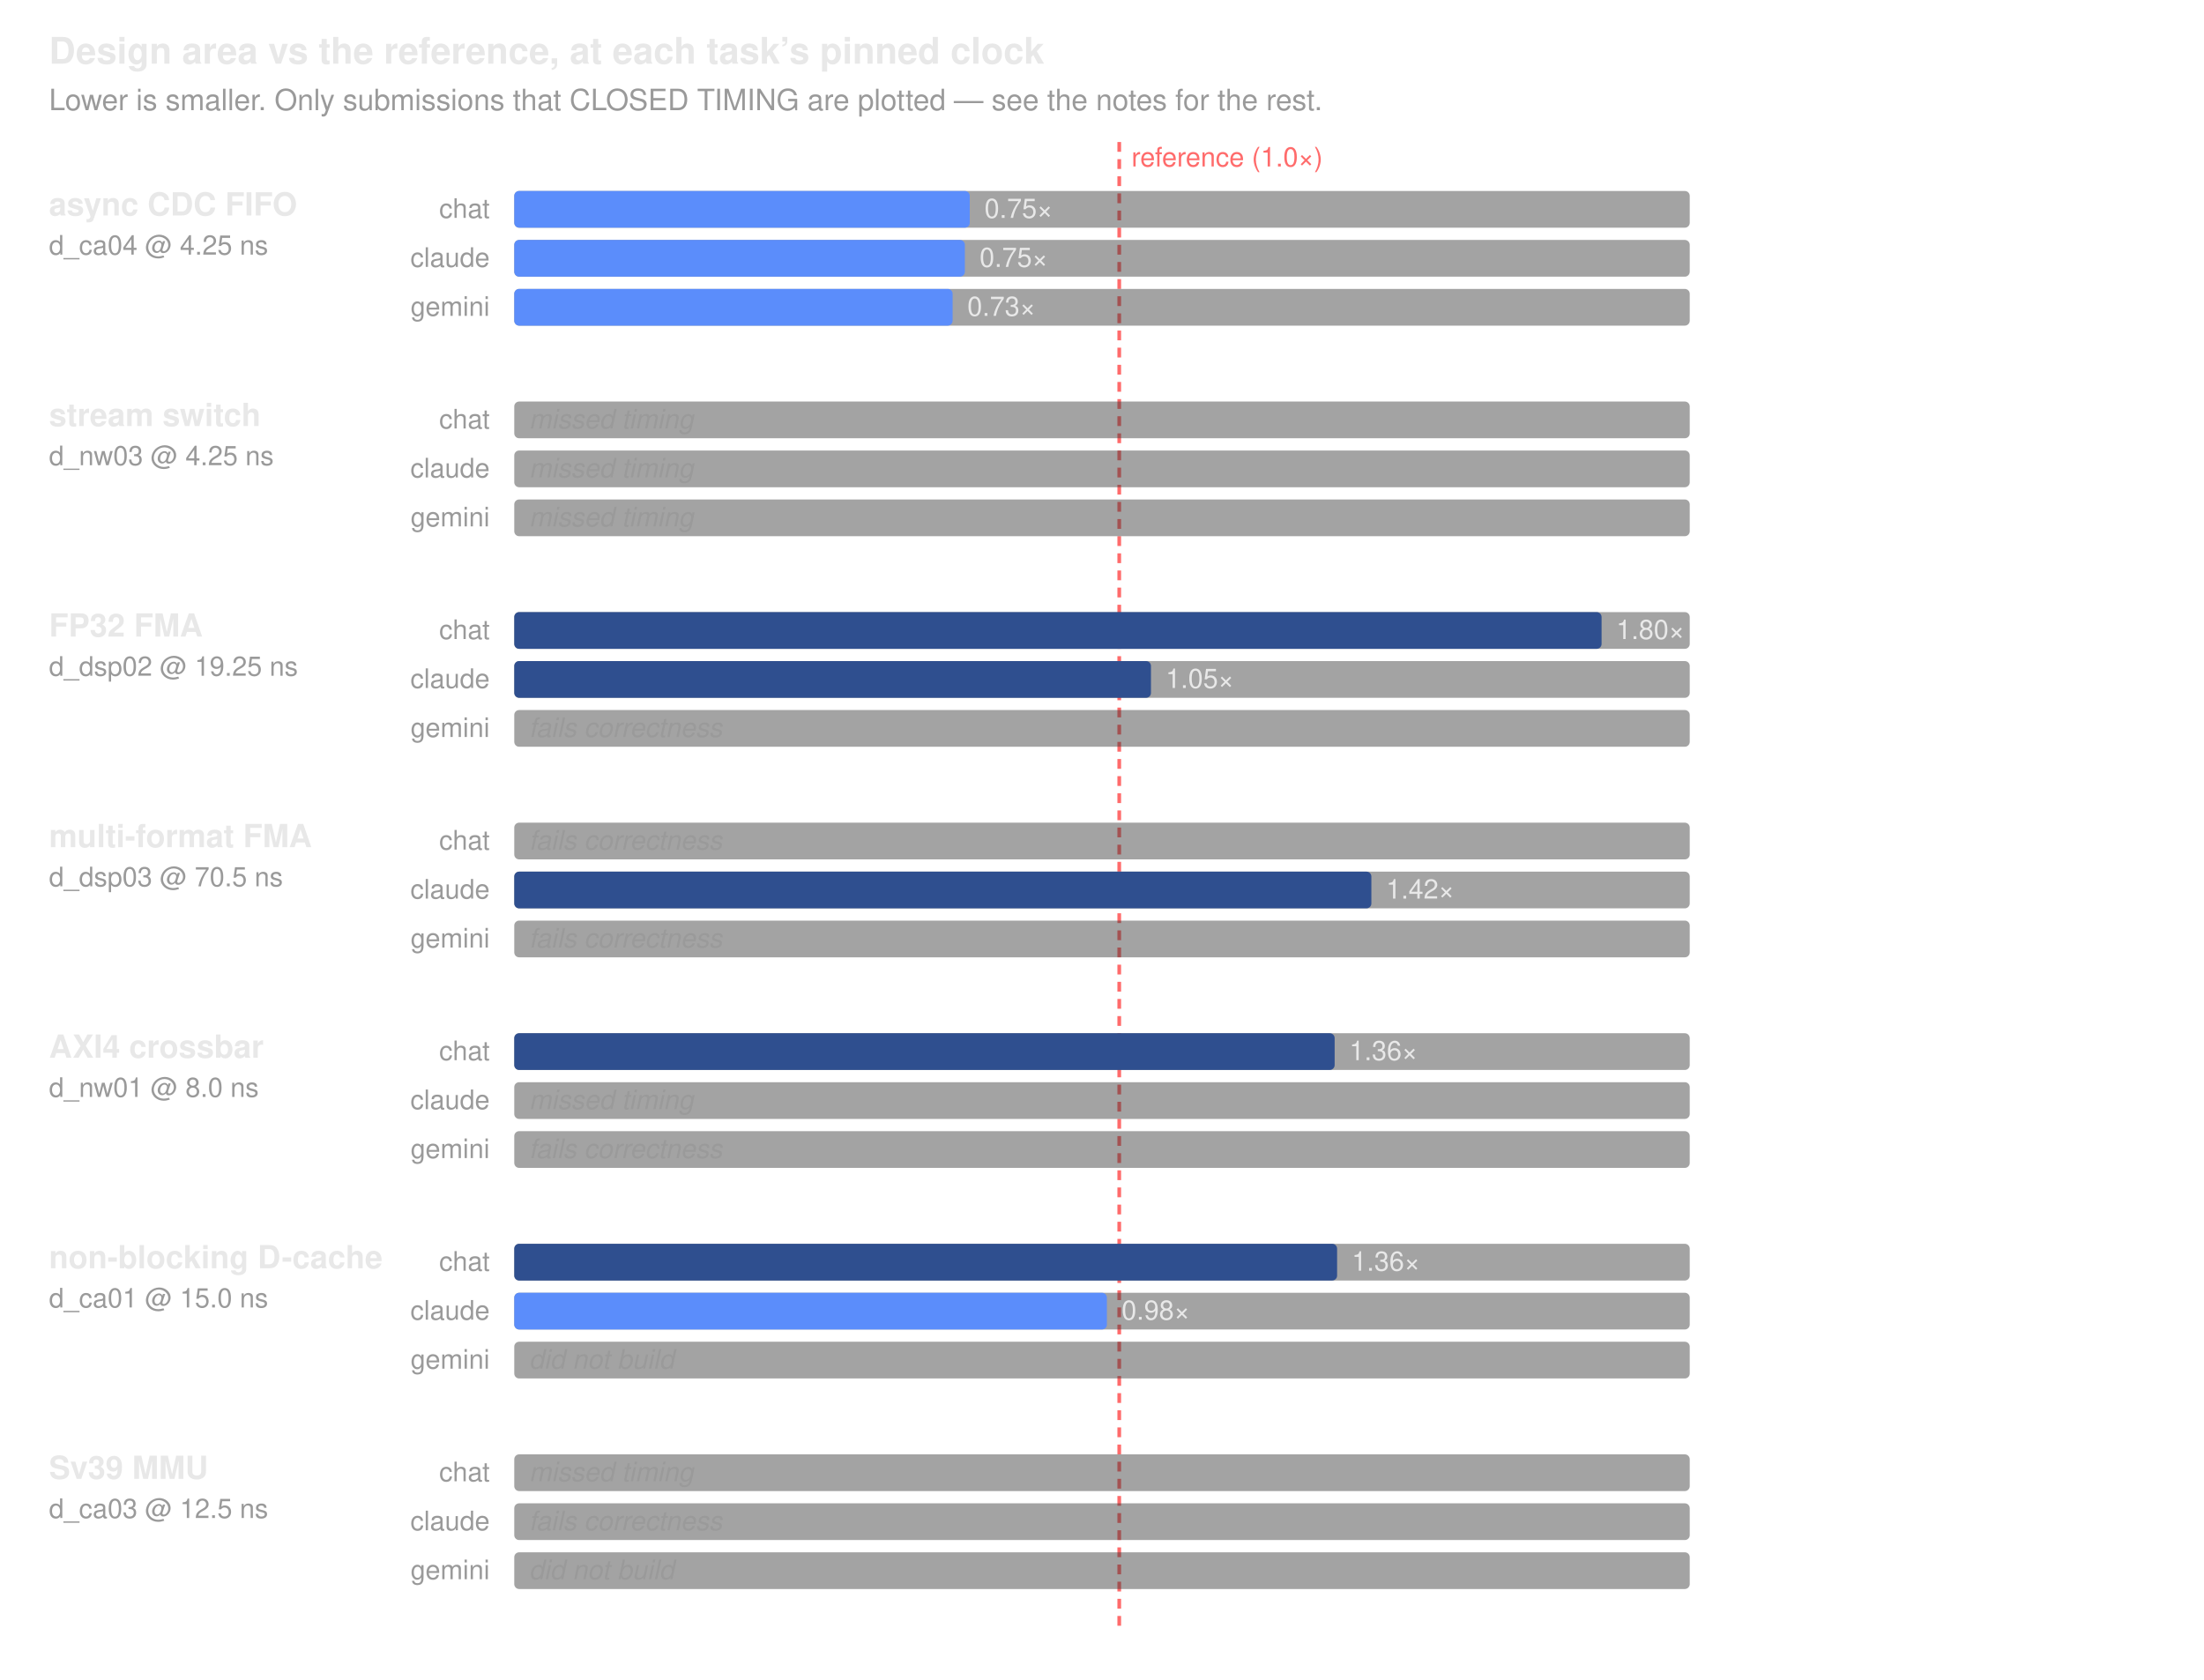
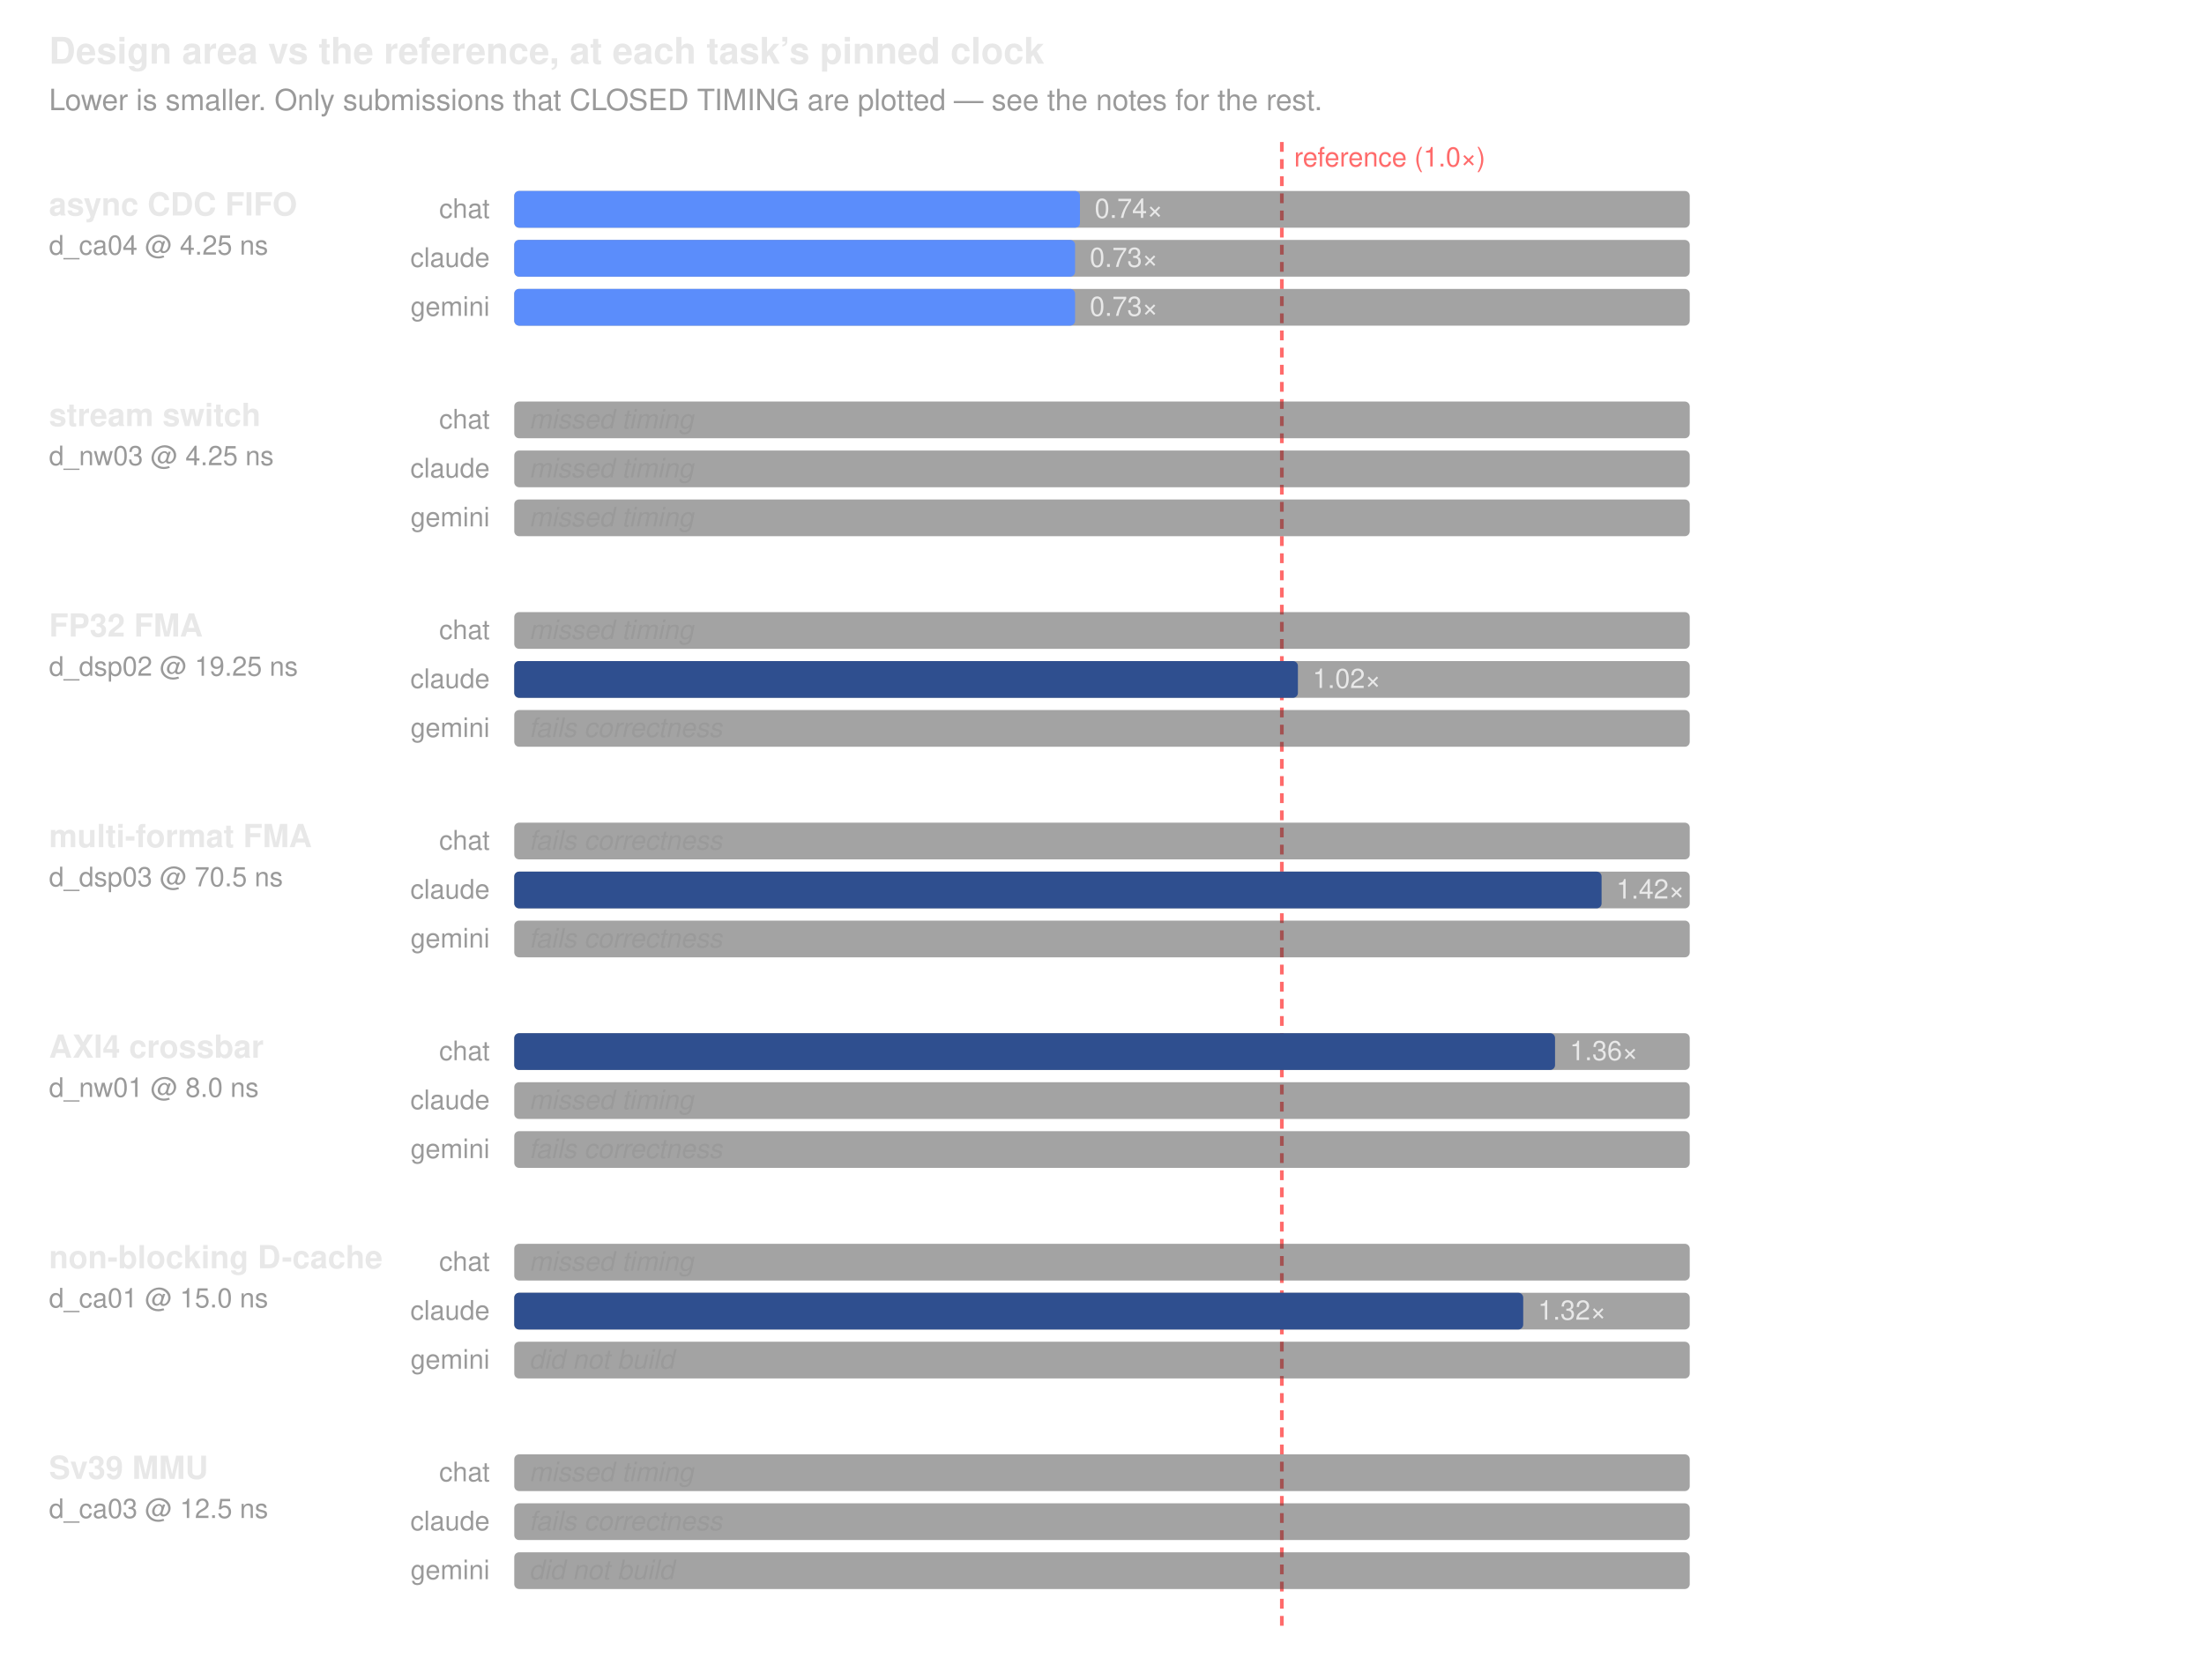
<svg xmlns="http://www.w3.org/2000/svg" viewBox="0 0 900 686" font-family="-apple-system,BlinkMacSystemFont,Segoe UI,Helvetica,Arial,sans-serif">
  <rect width="900" height="686" fill="none" />
  <text x="20" y="26" fill="#e8e8e8" font-size="15" font-weight="600">Design area vs the reference, at each task’s pinned clock</text>
  <text x="20" y="45" fill="#9a9a9a" font-size="12">Lower is smaller. Only submissions that CLOSED TIMING are plotted — see the notes for the rest.</text>
-   <line x1="457.041" y1="58" x2="457.041" y2="666" stroke="#ff6b6b" stroke-width="1.5" stroke-dasharray="4 3" />
-   <text x="462.041" y="68" fill="#ff6b6b" font-size="11">reference (1.0×)</text>
+   <line x1="523.439" y1="58" x2="523.439" y2="666" stroke="#ff6b6b" stroke-width="1.5" stroke-dasharray="4 3" />
+   <text x="528.439" y="68" fill="#ff6b6b" font-size="11">reference (1.0×)</text>
  <text x="20" y="88" fill="#e8e8e8" font-size="13" font-weight="600">async CDC FIFO</text>
  <text x="20" y="104" fill="#9a9a9a" font-size="11">d_ca04 @ 4.25 ns</text>
  <text x="200" y="89" fill="#9a9a9a" font-size="11" text-anchor="end">chat</text>
  <rect x="210" y="78" width="480" height="15" rx="2" fill="#333" opacity="0.45" />
-   <rect x="210" y="78" width="186" height="15" rx="2" fill="#5b8dfb" />
-   <text x="402" y="89" fill="#e8e8e8" font-size="11">0.75×</text>
+   <rect x="210" y="78" width="231" height="15" rx="2" fill="#5b8dfb" />
+   <text x="447" y="89" fill="#e8e8e8" font-size="11">0.74×</text>
  <text x="200" y="109" fill="#9a9a9a" font-size="11" text-anchor="end">claude</text>
  <rect x="210" y="98" width="480" height="15" rx="2" fill="#333" opacity="0.45" />
-   <rect x="210" y="98" width="184" height="15" rx="2" fill="#5b8dfb" />
-   <text x="400" y="109" fill="#e8e8e8" font-size="11">0.75×</text>
+   <rect x="210" y="98" width="229" height="15" rx="2" fill="#5b8dfb" />
+   <text x="445" y="109" fill="#e8e8e8" font-size="11">0.73×</text>
  <text x="200" y="129" fill="#9a9a9a" font-size="11" text-anchor="end">gemini</text>
  <rect x="210" y="118" width="480" height="15" rx="2" fill="#333" opacity="0.45" />
-   <rect x="210" y="118" width="179" height="15" rx="2" fill="#5b8dfb" />
-   <text x="395" y="129" fill="#e8e8e8" font-size="11">0.73×</text>
+   <rect x="210" y="118" width="229" height="15" rx="2" fill="#5b8dfb" />
+   <text x="445" y="129" fill="#e8e8e8" font-size="11">0.73×</text>
  <text x="20" y="174" fill="#e8e8e8" font-size="13" font-weight="600">stream switch</text>
  <text x="20" y="190" fill="#9a9a9a" font-size="11">d_nw03 @ 4.25 ns</text>
  <text x="200" y="175" fill="#9a9a9a" font-size="11" text-anchor="end">chat</text>
  <rect x="210" y="164" width="480" height="15" rx="2" fill="#333" opacity="0.45" />
  <text x="216" y="175" fill="#9a9a9a" font-size="11" font-style="italic">missed timing</text>
  <text x="200" y="195" fill="#9a9a9a" font-size="11" text-anchor="end">claude</text>
  <rect x="210" y="184" width="480" height="15" rx="2" fill="#333" opacity="0.45" />
  <text x="216" y="195" fill="#9a9a9a" font-size="11" font-style="italic">missed timing</text>
  <text x="200" y="215" fill="#9a9a9a" font-size="11" text-anchor="end">gemini</text>
  <rect x="210" y="204" width="480" height="15" rx="2" fill="#333" opacity="0.45" />
  <text x="216" y="215" fill="#9a9a9a" font-size="11" font-style="italic">missed timing</text>
  <text x="20" y="260" fill="#e8e8e8" font-size="13" font-weight="600">FP32 FMA</text>
  <text x="20" y="276" fill="#9a9a9a" font-size="11">d_dsp02 @ 19.25 ns</text>
  <text x="200" y="261" fill="#9a9a9a" font-size="11" text-anchor="end">chat</text>
  <rect x="210" y="250" width="480" height="15" rx="2" fill="#333" opacity="0.45" />
-   <rect x="210" y="250" width="444" height="15" rx="2" fill="#2f4f8f" />
-   <text x="660" y="261" fill="#e8e8e8" font-size="11">1.80×</text>
+   <text x="216" y="261" fill="#9a9a9a" font-size="11" font-style="italic">missed timing</text>
  <text x="200" y="281" fill="#9a9a9a" font-size="11" text-anchor="end">claude</text>
  <rect x="210" y="270" width="480" height="15" rx="2" fill="#333" opacity="0.45" />
-   <rect x="210" y="270" width="260" height="15" rx="2" fill="#2f4f8f" />
-   <text x="476" y="281" fill="#e8e8e8" font-size="11">1.05×</text>
+   <rect x="210" y="270" width="320" height="15" rx="2" fill="#2f4f8f" />
+   <text x="536" y="281" fill="#e8e8e8" font-size="11">1.02×</text>
  <text x="200" y="301" fill="#9a9a9a" font-size="11" text-anchor="end">gemini</text>
  <rect x="210" y="290" width="480" height="15" rx="2" fill="#333" opacity="0.45" />
  <text x="216" y="301" fill="#9a9a9a" font-size="11" font-style="italic">fails correctness</text>
  <text x="20" y="346" fill="#e8e8e8" font-size="13" font-weight="600">multi-format FMA</text>
  <text x="20" y="362" fill="#9a9a9a" font-size="11">d_dsp03 @ 70.5 ns</text>
  <text x="200" y="347" fill="#9a9a9a" font-size="11" text-anchor="end">chat</text>
  <rect x="210" y="336" width="480" height="15" rx="2" fill="#333" opacity="0.45" />
  <text x="216" y="347" fill="#9a9a9a" font-size="11" font-style="italic">fails correctness</text>
  <text x="200" y="367" fill="#9a9a9a" font-size="11" text-anchor="end">claude</text>
  <rect x="210" y="356" width="480" height="15" rx="2" fill="#333" opacity="0.45" />
-   <rect x="210" y="356" width="350" height="15" rx="2" fill="#2f4f8f" />
-   <text x="566" y="367" fill="#e8e8e8" font-size="11">1.42×</text>
+   <rect x="210" y="356" width="444" height="15" rx="2" fill="#2f4f8f" />
+   <text x="660" y="367" fill="#e8e8e8" font-size="11">1.42×</text>
  <text x="200" y="387" fill="#9a9a9a" font-size="11" text-anchor="end">gemini</text>
  <rect x="210" y="376" width="480" height="15" rx="2" fill="#333" opacity="0.45" />
  <text x="216" y="387" fill="#9a9a9a" font-size="11" font-style="italic">fails correctness</text>
  <text x="20" y="432" fill="#e8e8e8" font-size="13" font-weight="600">AXI4 crossbar</text>
  <text x="20" y="448" fill="#9a9a9a" font-size="11">d_nw01 @ 8.0 ns</text>
  <text x="200" y="433" fill="#9a9a9a" font-size="11" text-anchor="end">chat</text>
  <rect x="210" y="422" width="480" height="15" rx="2" fill="#333" opacity="0.45" />
-   <rect x="210" y="422" width="335" height="15" rx="2" fill="#2f4f8f" />
-   <text x="551" y="433" fill="#e8e8e8" font-size="11">1.36×</text>
+   <rect x="210" y="422" width="425" height="15" rx="2" fill="#2f4f8f" />
+   <text x="641" y="433" fill="#e8e8e8" font-size="11">1.36×</text>
  <text x="200" y="453" fill="#9a9a9a" font-size="11" text-anchor="end">claude</text>
  <rect x="210" y="442" width="480" height="15" rx="2" fill="#333" opacity="0.45" />
  <text x="216" y="453" fill="#9a9a9a" font-size="11" font-style="italic">missed timing</text>
  <text x="200" y="473" fill="#9a9a9a" font-size="11" text-anchor="end">gemini</text>
  <rect x="210" y="462" width="480" height="15" rx="2" fill="#333" opacity="0.45" />
  <text x="216" y="473" fill="#9a9a9a" font-size="11" font-style="italic">fails correctness</text>
  <text x="20" y="518" fill="#e8e8e8" font-size="13" font-weight="600">non-blocking D-cache</text>
  <text x="20" y="534" fill="#9a9a9a" font-size="11">d_ca01 @ 15.0 ns</text>
  <text x="200" y="519" fill="#9a9a9a" font-size="11" text-anchor="end">chat</text>
  <rect x="210" y="508" width="480" height="15" rx="2" fill="#333" opacity="0.45" />
-   <rect x="210" y="508" width="336" height="15" rx="2" fill="#2f4f8f" />
-   <text x="552" y="519" fill="#e8e8e8" font-size="11">1.36×</text>
+   <text x="216" y="519" fill="#9a9a9a" font-size="11" font-style="italic">missed timing</text>
  <text x="200" y="539" fill="#9a9a9a" font-size="11" text-anchor="end">claude</text>
  <rect x="210" y="528" width="480" height="15" rx="2" fill="#333" opacity="0.45" />
-   <rect x="210" y="528" width="242" height="15" rx="2" fill="#5b8dfb" />
-   <text x="458" y="539" fill="#e8e8e8" font-size="11">0.98×</text>
+   <rect x="210" y="528" width="412" height="15" rx="2" fill="#2f4f8f" />
+   <text x="628" y="539" fill="#e8e8e8" font-size="11">1.32×</text>
  <text x="200" y="559" fill="#9a9a9a" font-size="11" text-anchor="end">gemini</text>
  <rect x="210" y="548" width="480" height="15" rx="2" fill="#333" opacity="0.45" />
  <text x="216" y="559" fill="#9a9a9a" font-size="11" font-style="italic">did not build</text>
  <text x="20" y="604" fill="#e8e8e8" font-size="13" font-weight="600">Sv39 MMU</text>
  <text x="20" y="620" fill="#9a9a9a" font-size="11">d_ca03 @ 12.5 ns</text>
  <text x="200" y="605" fill="#9a9a9a" font-size="11" text-anchor="end">chat</text>
  <rect x="210" y="594" width="480" height="15" rx="2" fill="#333" opacity="0.45" />
  <text x="216" y="605" fill="#9a9a9a" font-size="11" font-style="italic">missed timing</text>
  <text x="200" y="625" fill="#9a9a9a" font-size="11" text-anchor="end">claude</text>
  <rect x="210" y="614" width="480" height="15" rx="2" fill="#333" opacity="0.45" />
  <text x="216" y="625" fill="#9a9a9a" font-size="11" font-style="italic">fails correctness</text>
  <text x="200" y="645" fill="#9a9a9a" font-size="11" text-anchor="end">gemini</text>
  <rect x="210" y="634" width="480" height="15" rx="2" fill="#333" opacity="0.45" />
  <text x="216" y="645" fill="#9a9a9a" font-size="11" font-style="italic">did not build</text>
</svg>
